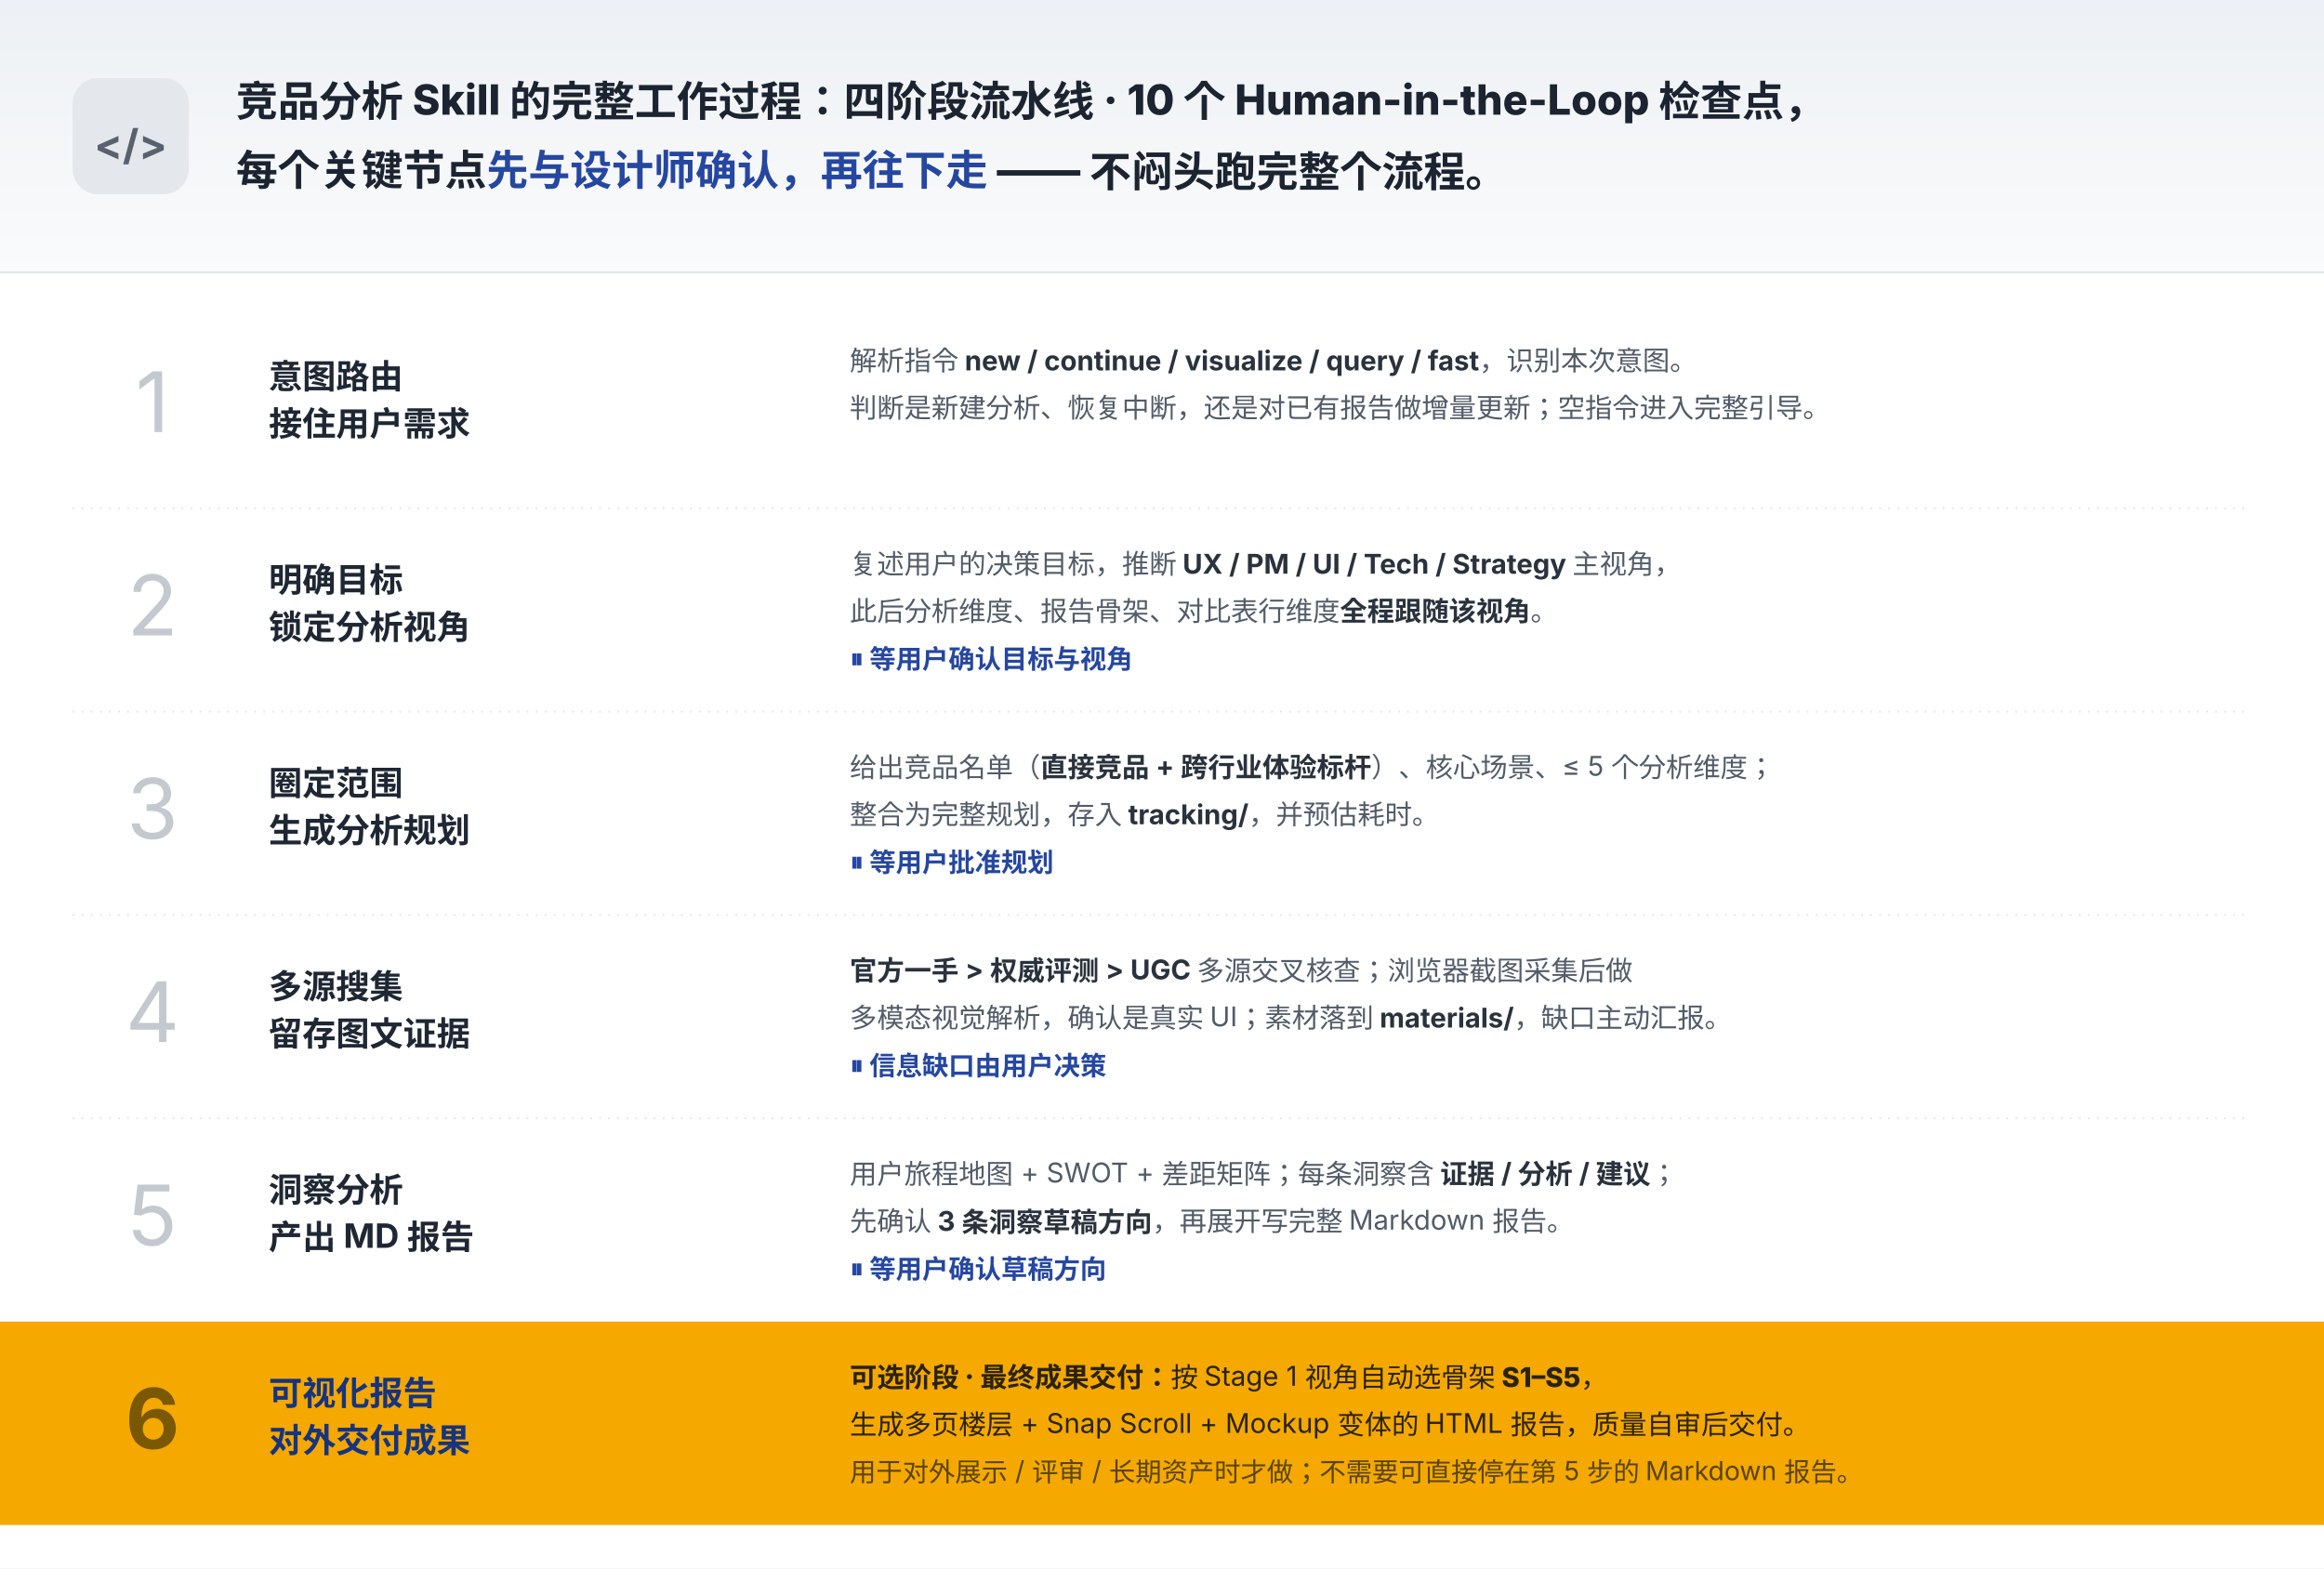
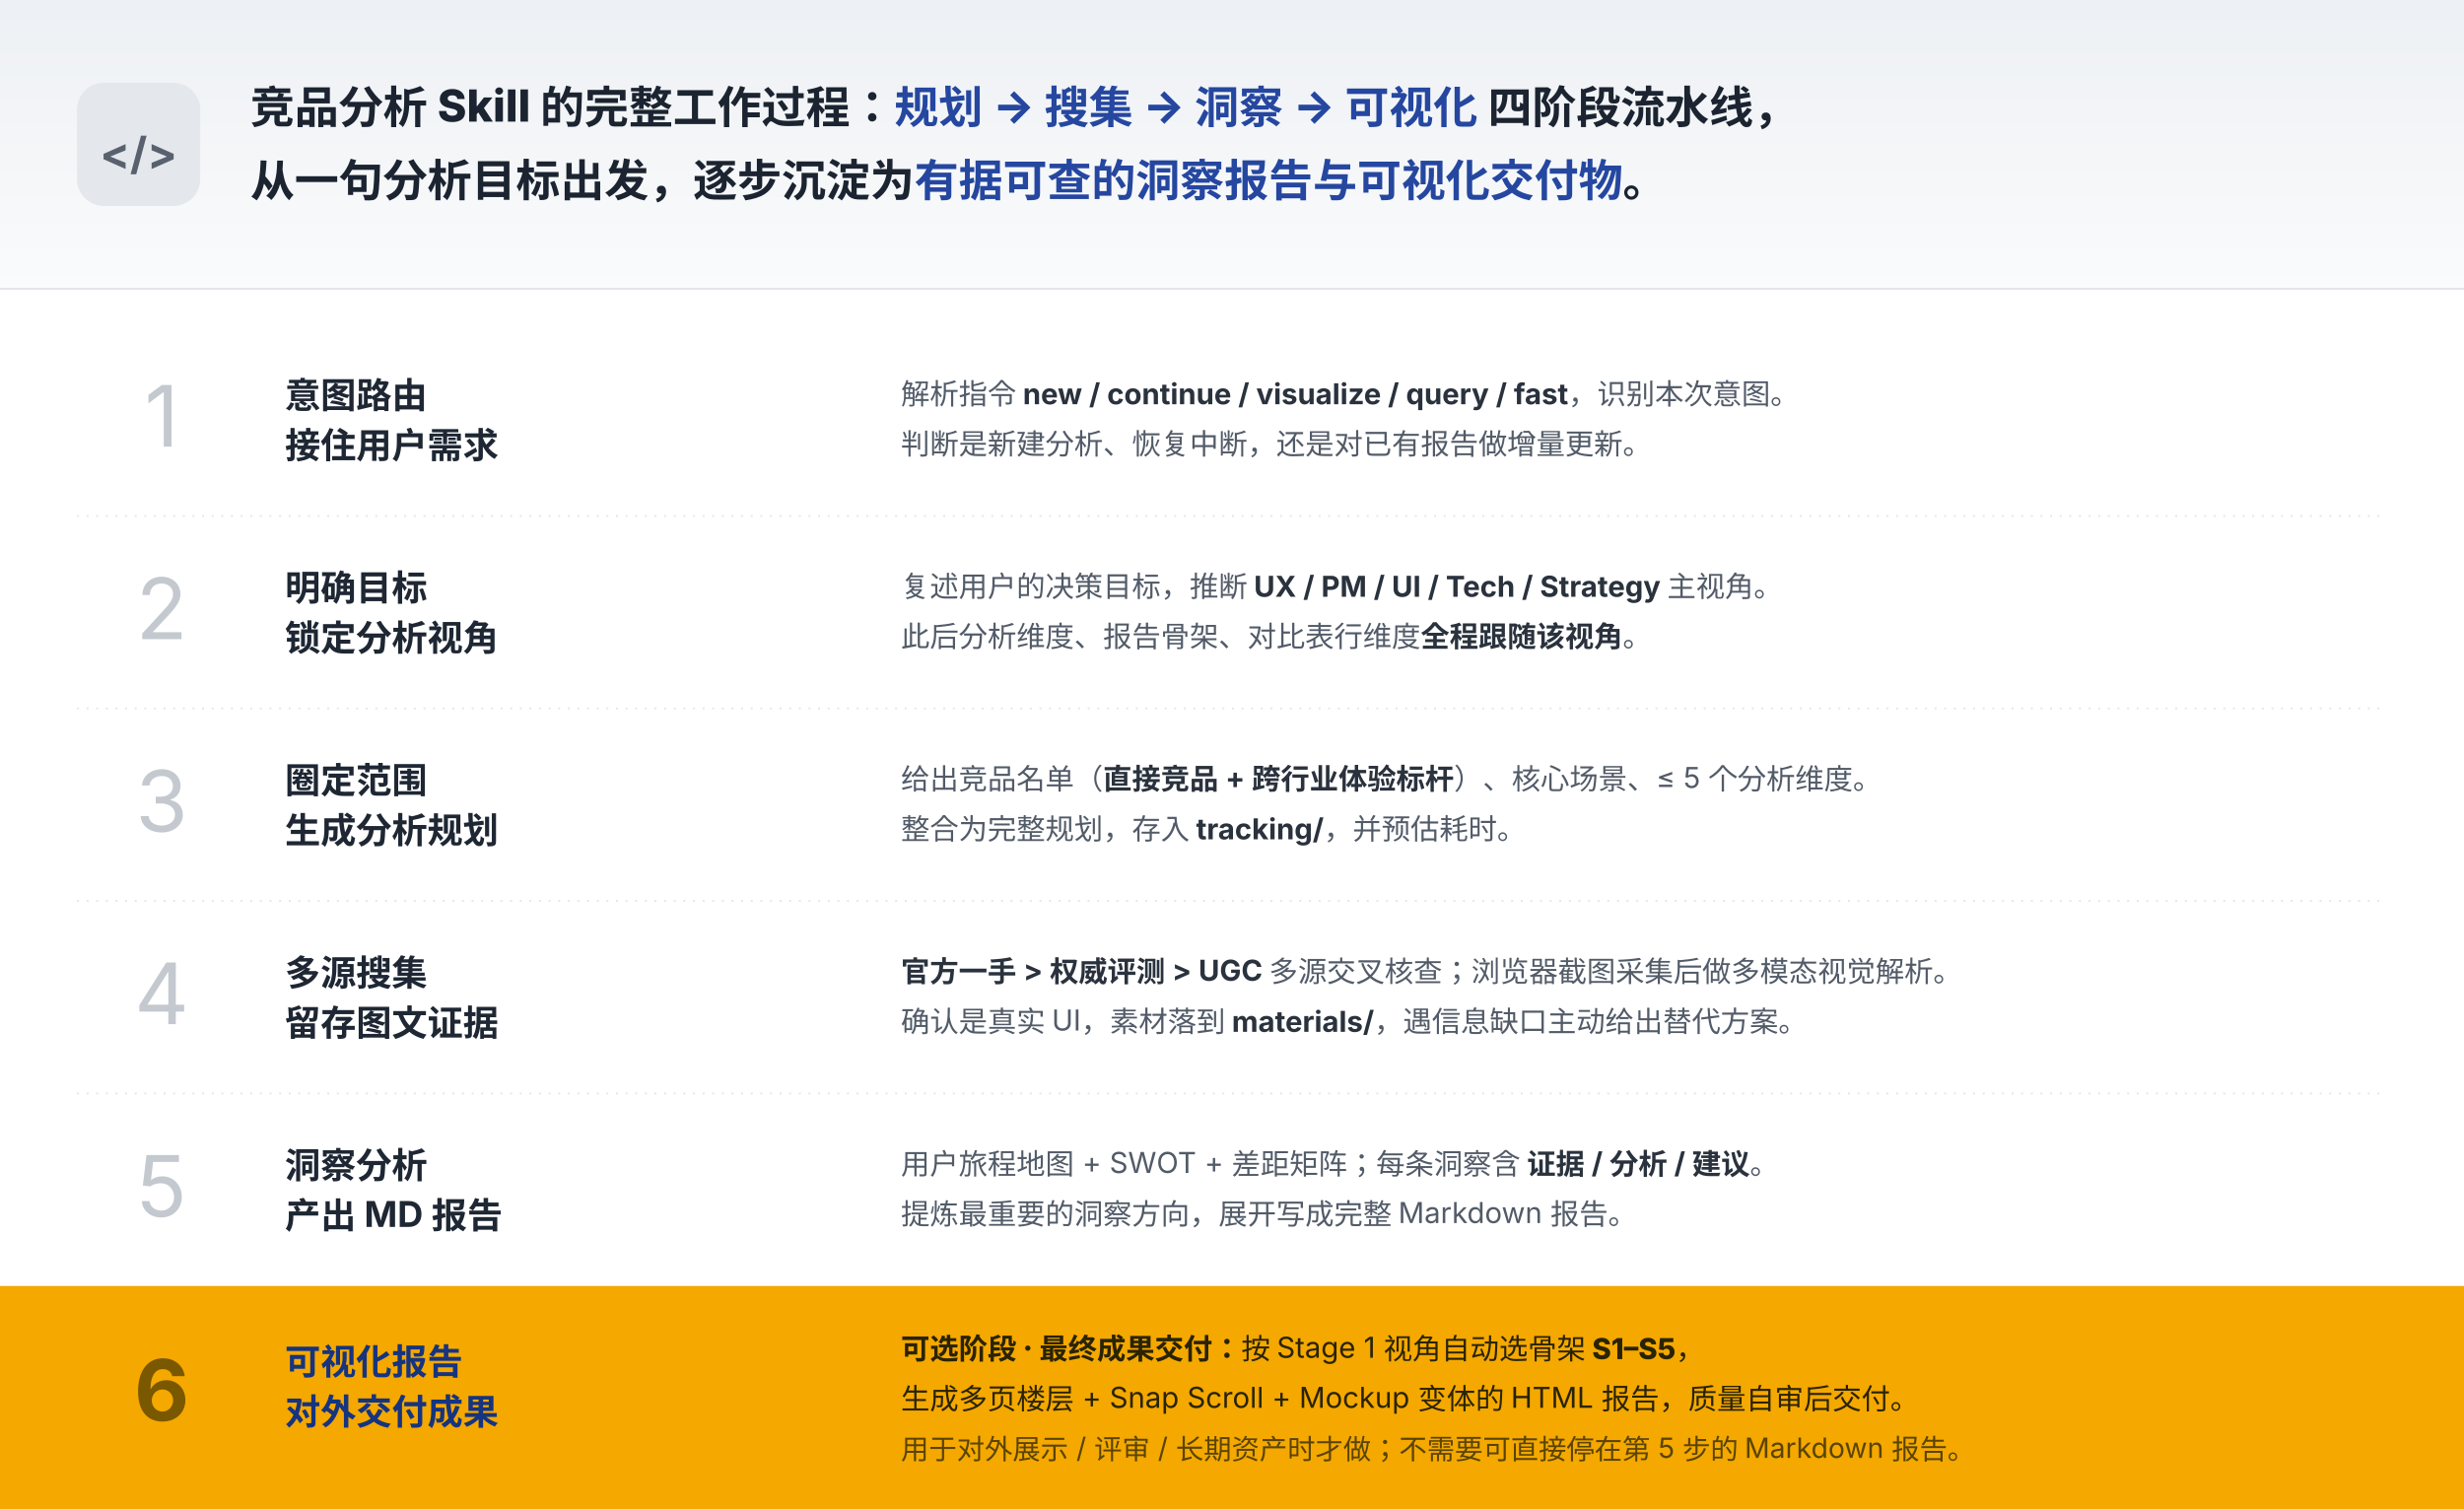
- <svg xmlns="http://www.w3.org/2000/svg" width="1280" height="864" viewBox="0 0 1280 864" font-family="'Inter','Segoe UI','PingFang SC','Microsoft YaHei',sans-serif">
+ <svg xmlns="http://www.w3.org/2000/svg" width="1280" height="784" viewBox="0 0 1280 784" font-family="'Inter','Segoe UI','PingFang SC','Microsoft YaHei',sans-serif">
  <defs>
    <linearGradient id="hg" x1="0" y1="0" x2="0" y2="1">
      <stop offset="0" stop-color="#EDF0F4" />
      <stop offset="1" stop-color="#FAFBFC" />
    </linearGradient>
  </defs>
-   <rect width="1280" height="864" fill="#FFFFFF" />
+   <rect width="1280" height="784" fill="#FFFFFF" />
  <rect x="0" y="0" width="1280" height="150" fill="url(#hg)" />
  <line x1="0" y1="150" x2="1280" y2="150" stroke="#E2E4E8" stroke-width="1" />
  <rect x="40" y="43" width="64" height="64" rx="14" fill="#E4E7EB" />
  <text x="72" y="88" fill="#59616E" font-size="23" font-weight="700" text-anchor="middle">&lt;/&gt;</text>
-   <text x="130" y="64" fill="#1B2430" font-size="23" font-weight="800">竞品分析 Skill 的完整工作过程：四阶段流水线 · 10 个 Human-in-the-Loop 检查点，</text>
-   <text x="130" y="102" fill="#1B2430" font-size="23" font-weight="800">每个关键节点<tspan fill="#2547A0">先与设计师确认，再往下走</tspan> —— 不闷头跑完整个流程。</text>
+   <text x="130" y="64" fill="#1B2430" font-size="23" font-weight="800">竞品分析 Skill 的完整工作过程：<tspan fill="#2547A0">规划 → 搜集 → 洞察 → 可视化</tspan> 四阶段流水线，</text>
+   <text x="130" y="102" fill="#1B2430" font-size="23" font-weight="800">从一句分析目标出发，逐步沉淀为<tspan fill="#2547A0">有据可查的洞察报告与可视化交付物</tspan>。</text>
  <g stroke="#E4E6EA" stroke-width="1" stroke-dasharray="1 4">
-     <line x1="40" y1="280" x2="1240" y2="280" />
-     <line x1="40" y1="392" x2="1240" y2="392" />
-     <line x1="40" y1="504" x2="1240" y2="504" />
-     <line x1="40" y1="616" x2="1240" y2="616" />
+     <line x1="40" y1="268" x2="1240" y2="268" />
+     <line x1="40" y1="368" x2="1240" y2="368" />
+     <line x1="40" y1="468" x2="1240" y2="468" />
+     <line x1="40" y1="568" x2="1240" y2="568" />
  </g>
-   <text x="84" y="238" fill="#C4C9D0" font-size="46" font-weight="400" text-anchor="middle">1</text>
-   <text x="148" y="214" fill="#1E2733" font-size="18.5" font-weight="700">意图路由</text>
-   <text x="148" y="240" fill="#1E2733" font-size="18.5" font-weight="700">接住用户需求</text>
-   <text x="468" y="204" fill="#525B68" font-size="15">解析指令 <tspan font-weight="700" fill="#2A323D">new / continue / visualize / query / fast</tspan>，识别本次意图。</text>
-   <text x="468" y="230" fill="#525B68" font-size="15">判断是新建分析、恢复中断，还是对已有报告做增量更新；空指令进入完整引导。</text>
-   <text x="84" y="350" fill="#C4C9D0" font-size="46" font-weight="400" text-anchor="middle">2</text>
-   <text x="148" y="326" fill="#1E2733" font-size="18.5" font-weight="700">明确目标</text>
-   <text x="148" y="352" fill="#1E2733" font-size="18.5" font-weight="700">锁定分析视角</text>
-   <text x="468" y="316" fill="#525B68" font-size="15">复述用户的决策目标，推断 <tspan font-weight="700" fill="#2A323D">UX / PM / UI / Tech / Strategy</tspan> 主视角，</text>
-   <text x="468" y="342" fill="#525B68" font-size="15">此后分析维度、报告骨架、对比表行维度<tspan font-weight="700" fill="#2A323D">全程跟随该视角</tspan>。</text>
-   <text x="468" y="368" fill="#2547A0" font-size="14.5" font-weight="700">⏸ 等用户确认目标与视角</text>
-   <text x="84" y="462" fill="#C4C9D0" font-size="46" font-weight="400" text-anchor="middle">3</text>
-   <text x="148" y="438" fill="#1E2733" font-size="18.5" font-weight="700">圈定范围</text>
-   <text x="148" y="464" fill="#1E2733" font-size="18.5" font-weight="700">生成分析规划</text>
-   <text x="468" y="428" fill="#525B68" font-size="15">给出竞品名单（<tspan font-weight="700" fill="#2A323D">直接竞品 + 跨行业体验标杆</tspan>）、核心场景、≤ 5 个分析维度；</text>
-   <text x="468" y="454" fill="#525B68" font-size="15">整合为完整规划，存入 <tspan font-weight="700" fill="#2A323D">tracking/</tspan>，并预估耗时。</text>
-   <text x="468" y="480" fill="#2547A0" font-size="14.5" font-weight="700">⏸ 等用户批准规划</text>
-   <text x="84" y="574" fill="#C4C9D0" font-size="46" font-weight="400" text-anchor="middle">4</text>
-   <text x="148" y="550" fill="#1E2733" font-size="18.5" font-weight="700">多源搜集</text>
-   <text x="148" y="576" fill="#1E2733" font-size="18.5" font-weight="700">留存图文证据</text>
-   <text x="468" y="540" fill="#525B68" font-size="15">
-     <tspan font-weight="700" fill="#2A323D">官方一手 &gt; 权威评测 &gt; UGC</tspan> 多源交叉核查；浏览器截图采集后做</text>
-   <text x="468" y="566" fill="#525B68" font-size="15">多模态视觉解析，确认是真实 UI；素材落到 <tspan font-weight="700" fill="#2A323D">materials/</tspan>，缺口主动汇报。</text>
-   <text x="468" y="592" fill="#2547A0" font-size="14.5" font-weight="700">⏸ 信息缺口由用户决策</text>
-   <text x="84" y="686" fill="#C4C9D0" font-size="46" font-weight="400" text-anchor="middle">5</text>
-   <text x="148" y="662" fill="#1E2733" font-size="18.5" font-weight="700">洞察分析</text>
-   <text x="148" y="688" fill="#1E2733" font-size="18.5" font-weight="700">产出 MD 报告</text>
-   <text x="468" y="652" fill="#525B68" font-size="15">用户旅程地图 + SWOT + 差距矩阵；每条洞察含 <tspan font-weight="700" fill="#2A323D">证据 / 分析 / 建议</tspan>；</text>
-   <text x="468" y="678" fill="#525B68" font-size="15">先确认 <tspan font-weight="700" fill="#2A323D">3 条洞察草稿方向</tspan>，再展开写完整 Markdown 报告。</text>
-   <text x="468" y="704" fill="#2547A0" font-size="14.5" font-weight="700">⏸ 等用户确认草稿方向</text>
-   <rect x="0" y="728" width="1280" height="112" fill="#F4A800" />
-   <text x="84" y="798" fill="#7A5800" font-size="46" font-weight="700" text-anchor="middle">6</text>
-   <text x="148" y="774" fill="#16347F" font-size="18.5" font-weight="800">可视化报告</text>
-   <text x="148" y="800" fill="#16347F" font-size="18.5" font-weight="800">对外交付成果</text>
-   <text x="468" y="764" fill="#2A2300" font-size="15">
+   <text x="84" y="232" fill="#C4C9D0" font-size="44" font-weight="400" text-anchor="middle">1</text>
+   <text x="148" y="212" fill="#1E2733" font-size="18.5" font-weight="700">意图路由</text>
+   <text x="148" y="238" fill="#1E2733" font-size="18.5" font-weight="700">接住用户需求</text>
+   <text x="468" y="210" fill="#525B68" font-size="15">解析指令 <tspan font-weight="700" fill="#2A323D">new / continue / visualize / query / fast</tspan>，识别本次意图。</text>
+   <text x="468" y="236" fill="#525B68" font-size="15">判断是新建分析、恢复中断，还是对已有报告做增量更新。</text>
+   <text x="84" y="332" fill="#C4C9D0" font-size="44" font-weight="400" text-anchor="middle">2</text>
+   <text x="148" y="312" fill="#1E2733" font-size="18.5" font-weight="700">明确目标</text>
+   <text x="148" y="338" fill="#1E2733" font-size="18.5" font-weight="700">锁定分析视角</text>
+   <text x="468" y="310" fill="#525B68" font-size="15">复述用户的决策目标，推断 <tspan font-weight="700" fill="#2A323D">UX / PM / UI / Tech / Strategy</tspan> 主视角。</text>
+   <text x="468" y="336" fill="#525B68" font-size="15">此后分析维度、报告骨架、对比表行维度<tspan font-weight="700" fill="#2A323D">全程跟随该视角</tspan>。</text>
+   <text x="84" y="432" fill="#C4C9D0" font-size="44" font-weight="400" text-anchor="middle">3</text>
+   <text x="148" y="412" fill="#1E2733" font-size="18.5" font-weight="700">圈定范围</text>
+   <text x="148" y="438" fill="#1E2733" font-size="18.5" font-weight="700">生成分析规划</text>
+   <text x="468" y="410" fill="#525B68" font-size="15">给出竞品名单（<tspan font-weight="700" fill="#2A323D">直接竞品 + 跨行业体验标杆</tspan>）、核心场景、≤ 5 个分析维度。</text>
+   <text x="468" y="436" fill="#525B68" font-size="15">整合为完整规划，存入 <tspan font-weight="700" fill="#2A323D">tracking/</tspan>，并预估耗时。</text>
+   <text x="84" y="532" fill="#C4C9D0" font-size="44" font-weight="400" text-anchor="middle">4</text>
+   <text x="148" y="512" fill="#1E2733" font-size="18.5" font-weight="700">多源搜集</text>
+   <text x="148" y="538" fill="#1E2733" font-size="18.5" font-weight="700">留存图文证据</text>
+   <text x="468" y="510" fill="#525B68" font-size="15">
+     <tspan font-weight="700" fill="#2A323D">官方一手 &gt; 权威评测 &gt; UGC</tspan> 多源交叉核查；浏览器截图采集后做多模态视觉解析。</text>
+   <text x="468" y="536" fill="#525B68" font-size="15">确认是真实 UI，素材落到 <tspan font-weight="700" fill="#2A323D">materials/</tspan>，遇信息缺口主动给出替代方案。</text>
+   <text x="84" y="632" fill="#C4C9D0" font-size="44" font-weight="400" text-anchor="middle">5</text>
+   <text x="148" y="612" fill="#1E2733" font-size="18.5" font-weight="700">洞察分析</text>
+   <text x="148" y="638" fill="#1E2733" font-size="18.5" font-weight="700">产出 MD 报告</text>
+   <text x="468" y="610" fill="#525B68" font-size="15">用户旅程地图 + SWOT + 差距矩阵；每条洞察含 <tspan font-weight="700" fill="#2A323D">证据 / 分析 / 建议</tspan>。</text>
+   <text x="468" y="636" fill="#525B68" font-size="15">提炼最重要的洞察方向，展开写成完整 Markdown 报告。</text>
+   <rect x="0" y="668" width="1280" height="116" fill="#F4A800" />
+   <text x="84" y="738" fill="#7A5800" font-size="44" font-weight="700" text-anchor="middle">6</text>
+   <text x="148" y="714" fill="#16347F" font-size="18.5" font-weight="800">可视化报告</text>
+   <text x="148" y="740" fill="#16347F" font-size="18.5" font-weight="800">对外交付成果</text>
+   <text x="468" y="706" fill="#2A2300" font-size="15">
    <tspan font-weight="800">可选阶段 · 最终成果交付：</tspan>按 Stage 1 视角自动选骨架 <tspan font-weight="800">S1–S5</tspan>，</text>
-   <text x="468" y="790" fill="#2A2300" font-size="15">生成多页楼层 + Snap Scroll + Mockup 变体的 HTML 报告，质量自审后交付。</text>
-   <text x="468" y="816" fill="#5A4400" font-size="14.5">用于对外展示 / 评审 / 长期资产时才做；不需要可直接停在第 5 步的 Markdown 报告。</text>
+   <text x="468" y="732" fill="#2A2300" font-size="15">生成多页楼层 + Snap Scroll + Mockup 变体的 HTML 报告，质量自审后交付。</text>
+   <text x="468" y="758" fill="#5A4400" font-size="14.5">用于对外展示 / 评审 / 长期资产时才做；不需要可直接停在第 5 步的 Markdown 报告。</text>
</svg>
